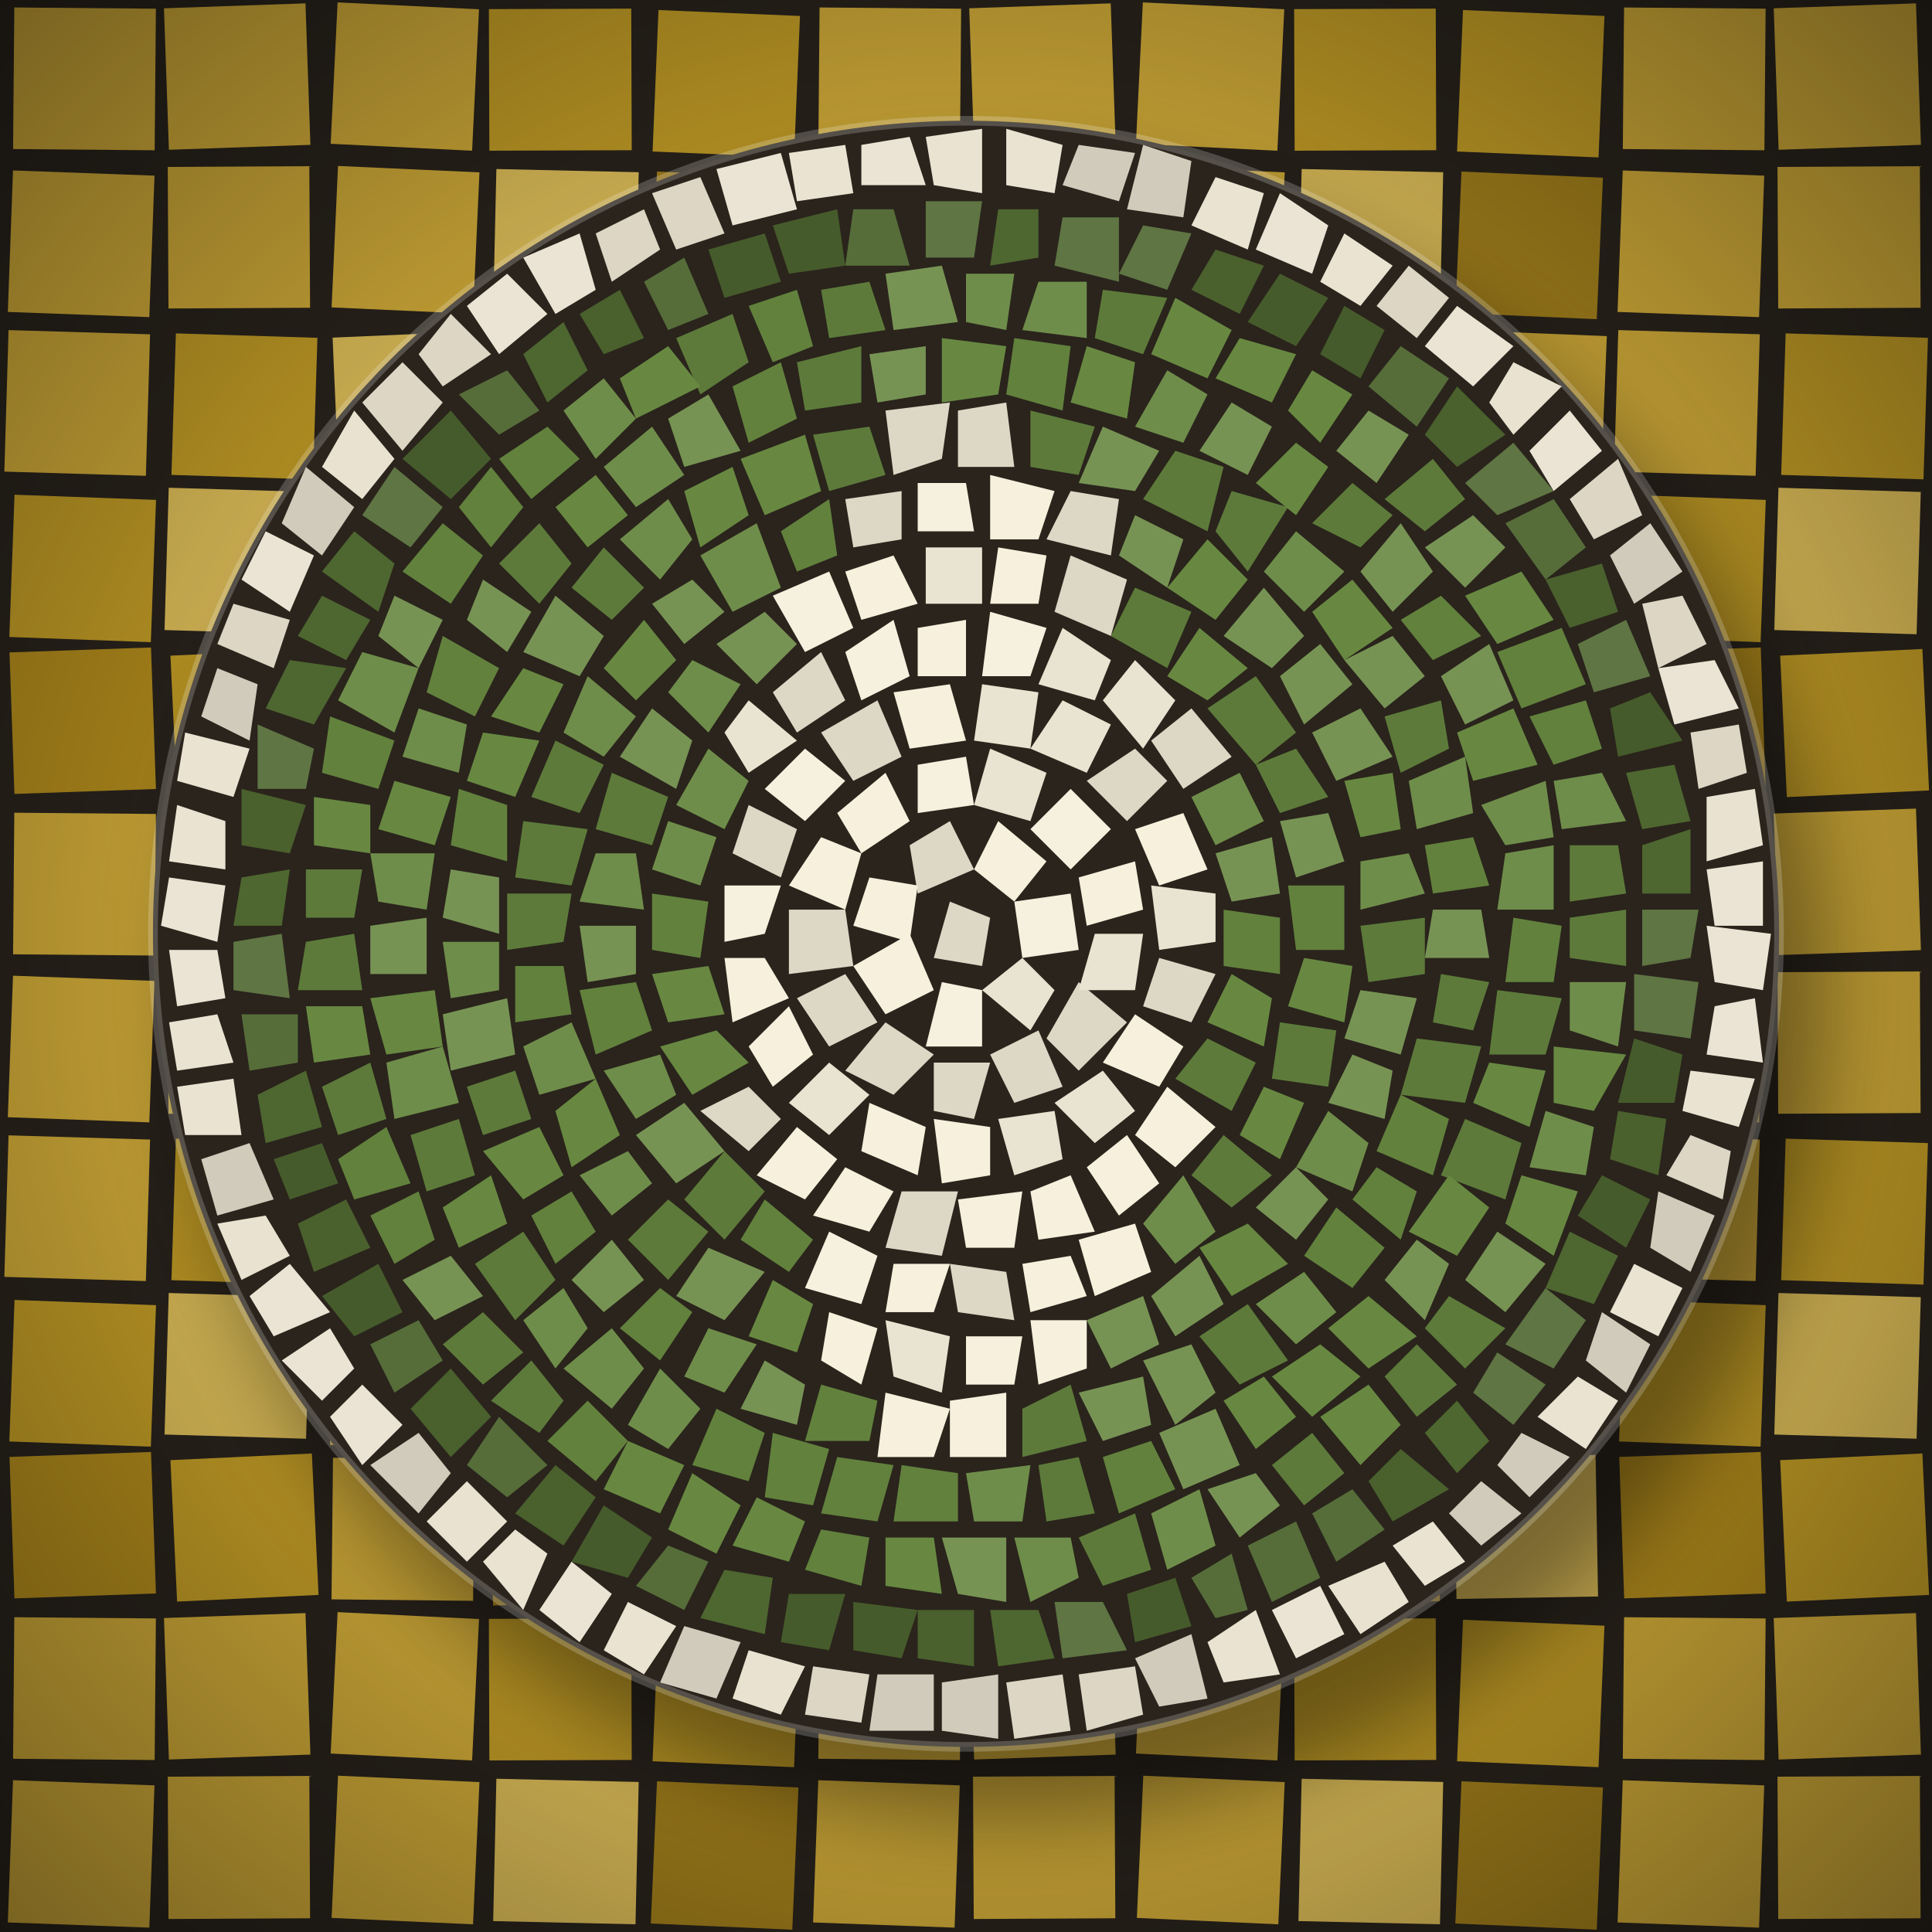
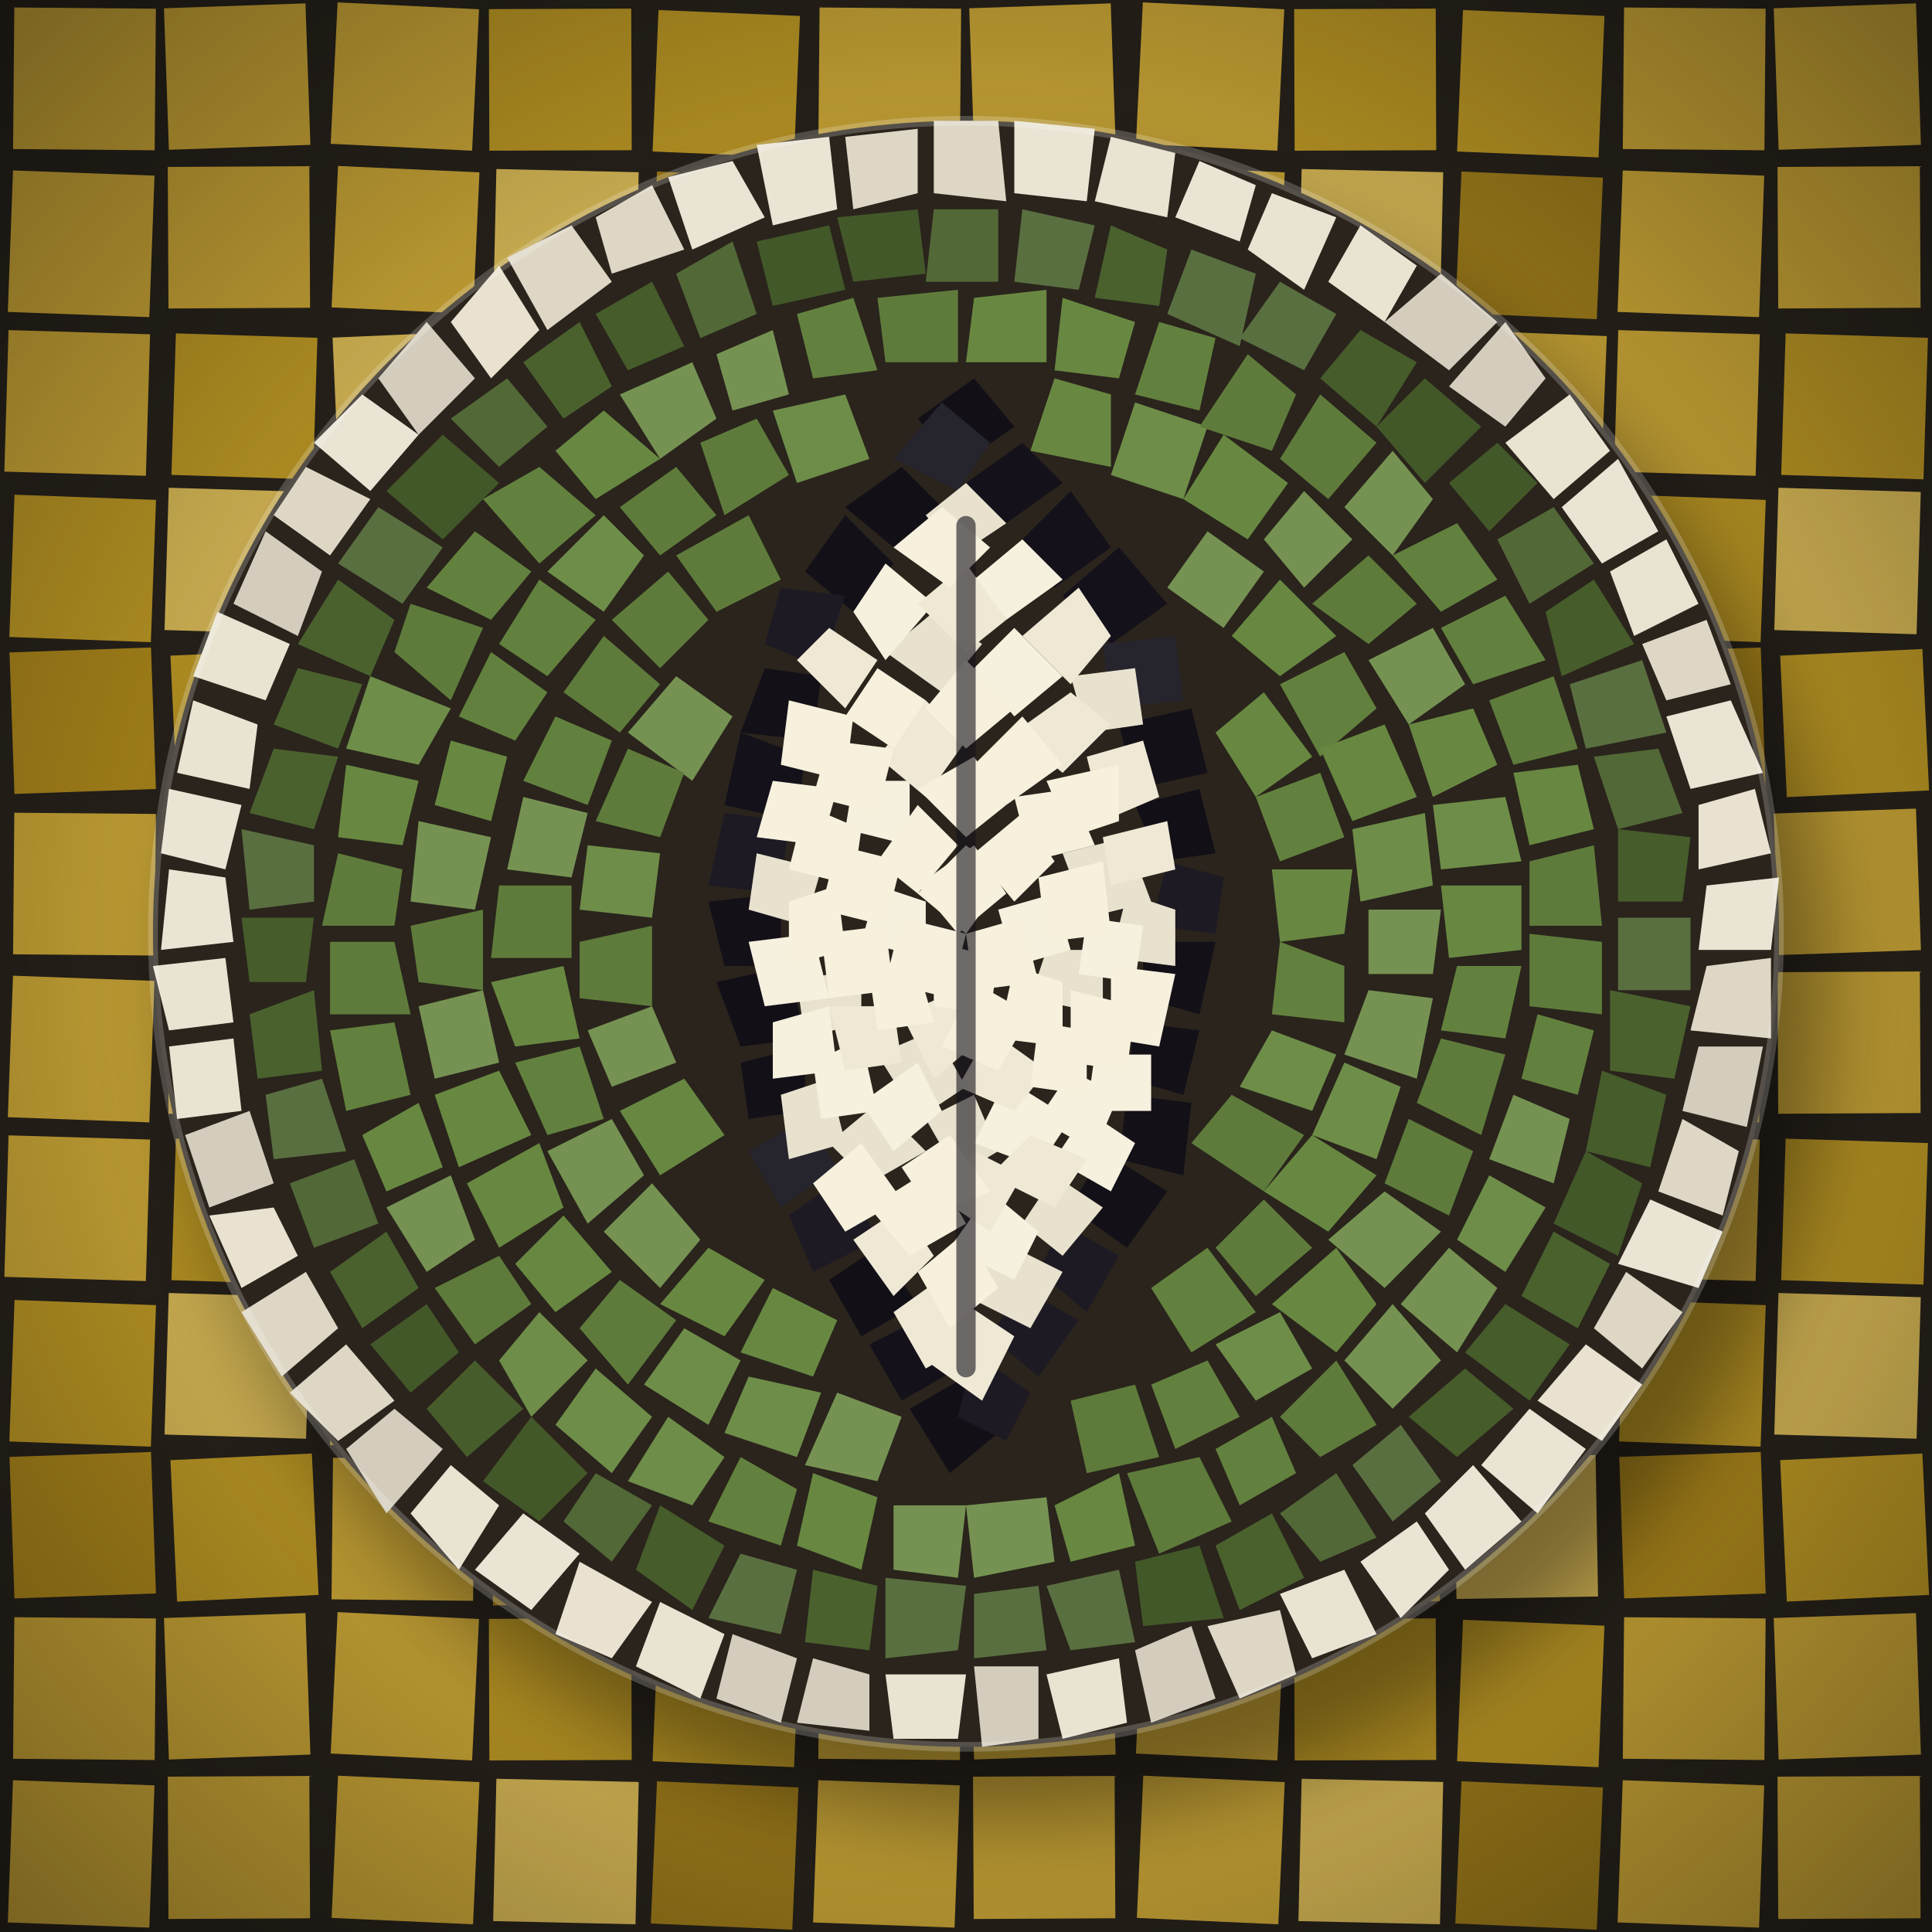
<svg xmlns="http://www.w3.org/2000/svg" viewBox="0 0 240 240" width="240" height="240" role="img" aria-labelledby="realms-piece-wood-t realms-piece-wood-d">
  <defs>
    <pattern id="realms-piece-wood-gold1" width="100" height="100" patternUnits="userSpaceOnUse">
      <rect x="1.7" y="1.0" width="17.6" height="17.6" fill="#d8b13a" transform="rotate(0.5 10.0 10.0)" />
      <rect x="1.3" y="21.5" width="17.6" height="17.6" fill="#d8b13a" transform="rotate(2.1 10.0 30.0)" />
      <rect x="0.8" y="41.3" width="17.6" height="17.6" fill="#d8b13a" transform="rotate(1.7 10.0 50.0)" />
      <rect x="1.5" y="61.8" width="17.6" height="17.6" fill="#c9a227" transform="rotate(2.1 10.0 70.0)" />
      <rect x="1.5" y="80.7" width="17.6" height="17.6" fill="#b8901d" transform="rotate(-2.0 10.0 90.0)" />
      <rect x="20.7" y="0.7" width="17.6" height="17.6" fill="#d8b13a" transform="rotate(-2.0 30.0 10.0)" />
      <rect x="20.9" y="20.7" width="17.6" height="17.6" fill="#d8b13a" transform="rotate(-0.3 30.0 30.0)" />
      <rect x="21.6" y="41.7" width="17.6" height="17.6" fill="#c9a227" transform="rotate(1.8 30.0 50.0)" />
      <rect x="20.7" y="60.9" width="17.6" height="17.6" fill="#e6c55c" transform="rotate(1.7 30.0 70.0)" />
      <rect x="21.6" y="81.0" width="17.6" height="17.6" fill="#c9a227" transform="rotate(-2.7 30.0 90.0)" />
      <rect x="41.5" y="0.7" width="17.6" height="17.6" fill="#d8b13a" transform="rotate(2.8 50.0 10.0)" />
      <rect x="41.6" y="21.0" width="17.6" height="17.6" fill="#d8b13a" transform="rotate(2.6 50.0 30.0)" />
      <rect x="41.7" y="41.6" width="17.6" height="17.6" fill="#e6c55c" transform="rotate(-2.5 50.0 50.0)" />
      <rect x="40.7" y="61.6" width="17.6" height="17.6" fill="#d8b13a" transform="rotate(-2.1 50.0 70.0)" />
      <rect x="41.3" y="81.2" width="17.6" height="17.6" fill="#d8b13a" transform="rotate(0.6 50.0 90.0)" />
      <rect x="60.8" y="1.1" width="17.6" height="17.6" fill="#c9a227" transform="rotate(-0.2 70.0 10.0)" />
      <rect x="61.5" y="21.2" width="17.6" height="17.6" fill="#e6c55c" transform="rotate(1.3 70.0 30.0)" />
      <rect x="61.7" y="40.7" width="17.6" height="17.6" fill="#e6c55c" transform="rotate(-0.0 70.0 50.0)" />
      <rect x="61.7" y="61.8" width="17.6" height="17.6" fill="#a8841c" transform="rotate(0.2 70.0 70.0)" />
      <rect x="61.0" y="81.6" width="17.6" height="17.6" fill="#b8901d" transform="rotate(-1.8 70.0 90.0)" />
      <rect x="81.4" y="1.6" width="17.6" height="17.6" fill="#c9a227" transform="rotate(2.4 90.0 10.0)" />
      <rect x="81.2" y="21.7" width="17.6" height="17.6" fill="#a8841c" transform="rotate(2.5 90.0 30.0)" />
      <rect x="81.7" y="41.4" width="17.6" height="17.6" fill="#d8b13a" transform="rotate(2.3 90.0 50.0)" />
      <rect x="81.6" y="60.8" width="17.6" height="17.6" fill="#d8b13a" transform="rotate(2.7 90.0 70.0)" />
      <rect x="80.8" y="80.9" width="17.6" height="17.6" fill="#e6c55c" transform="rotate(-1.0 90.0 90.0)" />
    </pattern>
    <radialGradient id="realms-piece-wood-rg2" cx="0.5" cy="0.5" r="0.75">
      <stop offset="40%" stop-color="#000000" stop-opacity="0" />
      <stop offset="100%" stop-color="#000000" stop-opacity="0.5" />
    </radialGradient>
    <filter id="realms-piece-wood-blur3" x="-20%" y="-20%" width="140%" height="140%">
      <feGaussianBlur stdDeviation="5" />
    </filter>
  </defs>
  <g class="plate">
    <rect x="0" y="0" width="240" height="240" fill="#2a241c" />
    <rect x="0" y="0" width="240" height="240" fill="url(#realms-piece-wood-gold1)" />
    <rect x="0" y="0" width="240" height="240" fill="url(#realms-piece-wood-rg2)" />
  </g>
  <circle cx="125" cy="124" r="102" fill="#000" opacity="0.4" filter="url(#realms-piece-wood-blur3)" />
  <circle cx="120" cy="116" r="101" fill="#2a241c" />
-   <path d="M30 159l-3 -7l6 -1l3 5zM40 58l4 -7l5 6l-4 5zM188 45l6 3l-6 6l-3 -4zM218 98l1 7l-7 2l0 -8zM175 199l-6 4l-4 -6l7 -3zM97 213l-6 -2l2 -6l7 2zM58 194l-5 -5l5 -5l5 5z" fill="#e9e2d0" />
-   <path d="M27 151l-2 -7l6 -2l3 7zM25 89l2 -6l5 2l-1 7zM35 65l3 -7l6 5l-4 6zM134 18l7 1l-2 6l-7 -2zM142 18l6 2l-1 7l-7 -1zM205 65l4 6l-6 4l-3 -6zM213 151l-3 7l-5 -3l1 -7zM205 167l-3 6l-5 -4l2 -6zM195 181l-5 5l-4 -4l3 -4zM189 188l-5 4l-4 -4l4 -4zM150 211l-6 1l-3 -6l7 -3zM124 216l-7 -1l0 -6l7 -1zM116 215l-8 0l1 -7l7 0zM89 211l-7 -2l3 -7l7 2zM52 188l-6 -6l6 -4l4 5z" fill="#d1cbbb" />
-   <path d="M23 141l-1 -6l7 -1l1 7zM22 133l-1 -6l6 -1l2 6zM21 107l1 -7l6 2l0 6zM22 97l1 -6l8 2l-2 6zM98 19l7 -1l1 6l-7 1zM115 17l7 -1l0 8l-6 -1zM125 16l7 2l-1 6l-6 -1zM151 22l6 2l-2 7l-7 -3zM167 29l6 4l-4 5l-5 -3zM218 134l-2 6l-7 -2l1 -5zM209 160l-3 6l-6 -3l3 -6zM201 174l-4 6l-6 -4l5 -5zM182 194l-5 3l-4 -5l5 -3zM159 208l-7 1l-2 -5l6 -4zM80 208l-5 -3l3 -6l6 3zM65 200l-5 -6l4 -4l4 3z" fill="#eae3d2" />
-   <path d="M22 125l-1 -7l6 0l1 6zM20 115l1 -6l7 1l-1 7zM30 72l3 -6l6 3l-3 7zM58 38l5 -4l5 5l-6 5zM65 32l7 -3l2 7l-5 3zM89 21l8 -2l2 7l-8 2zM107 18l6 -1l2 6l-8 0zM159 24l6 4l-2 6l-7 -3zM181 38l7 5l-5 5l-6 -5zM195 51l4 5l-6 5l-3 -5zM213 82l3 6l-8 2l-2 -7zM219 107l0 8l-6 0l-1 -7zM220 116l-1 7l-6 -1l-1 -7zM218 124l1 8l-7 -1l1 -6zM167 203l-6 3l-3 -6l6 -3zM72 204l-5 -4l4 -6l5 4zM45 182l-4 -6l4 -4l5 5zM40 174l-5 -5l6 -4l3 5zM34 166l-3 -5l5 -4l5 6z" fill="#ebe4d4" />
-   <path d="M27 80l2 -5l7 2l-2 6zM45 50l5 -5l5 5l-5 6zM52 44l4 -5l5 5l-6 4zM74 29l6 -3l2 5l-6 4zM81 24l6 -2l3 7l-6 2zM175 33l5 4l-4 5l-5 -4zM201 57l3 7l-6 3l-3 -5zM209 74l3 6l-6 3l-2 -8zM216 90l1 6l-6 2l-1 -7zM215 143l-1 6l-7 -3l3 -5zM142 213l-7 2l-1 -7l7 -1zM133 215l-7 1l-1 -7l7 -1zM107 214l-7 -1l1 -6l7 1z" fill="#ddd6c5" />
-   <path d="M70 192l-6 -4l5 -6l5 4zM56 181l-5 -6l5 -5l5 6zM39 158l-2 -6l6 -3l3 6zM30 105l0 -7l8 2l-2 6zM72 39l5 -3l3 6l-5 2zM151 31l6 2l-3 6l-6 -3zM181 48l6 6l-6 4l-4 -4zM199 70l2 6l-6 2l-3 -6zM207 139l-1 7l-6 -2l1 -6zM180 185l-7 4l-3 -5l4 -4zM121 207l-7 -1l0 -6l7 0z" fill="#4a602d" />
-   <path d="M63 186l-5 -4l4 -6l6 6zM49 173l-3 -6l6 -3l3 5zM31 133l-1 -7l7 0l0 6zM57 49l6 -3l4 5l-5 3zM80 35l5 -3l3 7l-5 2zM106 26l5 0l2 7l-8 0zM174 43l6 4l-4 6l-6 -5zM193 62l4 6l-5 4l-5 -7zM172 190l-6 4l-3 -6l5 -3zM164 196l-6 3l-3 -7l6 -3zM155 200l-4 1l-3 -5l5 -3zM85 200l-6 -3l4 -5l5 2z" fill="#566d3a" />
-   <path d="M44 166l-4 -5l7 -4l3 6zM36 149l-2 -5l6 -2l2 5zM50 57l6 -6l5 6l-5 5zM88 31l7 -2l2 6l-7 2zM96 28l8 -2l1 7l-7 1zM159 34l6 3l-4 6l-6 -3zM167 38l5 3l-3 6l-5 -3zM205 86l4 6l-8 2l-1 -6zM209 131l-1 6l-7 0l2 -8zM205 149l-3 6l-6 -4l3 -5zM148 202l-7 2l-1 -6l6 -2zM112 206l-6 -1l0 -6l8 1zM103 205l-6 -1l1 -6l7 0zM78 196l-7 -2l4 -7l6 4z" fill="#465b2b" />
-   <path d="M33 142l-1 -6l6 -3l2 7zM29 115l1 -6l6 -1l-1 7zM33 88l3 -6l7 1l-4 7zM37 79l3 -5l6 3l-3 5zM40 71l4 -5l5 4l-2 6zM65 44l5 -4l3 6l-5 4zM124 26l5 0l0 6l-6 1zM208 95l2 7l-6 1l-2 -7zM210 103l0 8l-6 0l0 -6zM201 156l-3 6l-6 -2l3 -7zM185 179l-4 4l-4 -5l4 -4zM131 206l-7 1l-1 -7l6 0zM95 203l-8 -2l3 -6l6 1z" fill="#4e6630" />
-   <path d="M29 123l0 -6l6 -1l1 8zM32 98l0 -8l7 3l-1 5zM45 64l4 -6l6 5l-4 5zM115 25l7 0l-1 7l-6 0zM132 27l7 0l0 8l-8 -2zM142 28l6 1l-3 7l-6 -2zM188 55l5 6l-7 3l-4 -4zM202 77l3 7l-7 2l-2 -6zM211 113l-1 6l-6 1l0 -7zM211 122l-1 7l-7 -1l0 -7zM197 164l-4 6l-6 -3l5 -7zM192 172l-4 5l-5 -4l3 -5zM140 205l-8 1l-1 -7l6 0z" fill="#5f7544" />
-   <path d="M151 192l-6 3l-2 -7l6 -3zM134 196l-6 3l-2 -8l7 0zM42 87l3 -6l7 2l-3 8zM70 51l5 -4l4 5l-5 5zM120 34l6 0l-1 7l-5 -1zM129 35l6 0l0 7l-8 -1zM199 96l3 6l-8 1l-1 -6zM202 122l-1 8l-6 -2l0 -6zM198 140l-1 6l-7 -1l2 -7zM47 112l-1 -6l8 0l-1 7zM50 94l2 -6l6 2l-1 6zM75 58l6 -5l4 6l-6 4zM145 46l5 3l-3 6l-6 -2zM192 97l1 7l-6 1l-3 -5zM193 105l0 8l-7 0l1 -7zM127 189l-6 0l-1 -6l8 -1zM83 180l-5 -3l4 -7l5 5zM76 175l-6 -5l6 -5l4 5zM69 170l-4 -6l5 -4l3 5zM49 139l-1 -7l7 -2l2 7zM77 67l6 -5l3 5l-4 5zM161 66l6 5l-5 5l-5 -5zM182 94l1 7l-7 2l-1 -6zM166 163l-5 4l-5 -5l6 -4zM90 173l-5 -2l3 -6l6 2zM56 124l-1 -7l7 0l0 6zM70 91l3 -7l6 5l-4 5zM87 69l7 -4l3 8l-6 3zM175 106l2 5l-8 2l0 -6zM170 142l-2 6l-7 -3l4 -7zM76 151l-4 -5l6 -3l3 4zM67 136l-2 -6l6 -3l3 7zM72 112l2 -6l5 0l1 7zM83 86l3 -4l6 3l-4 6zM151 153l-5 4l-4 -5l5 -6zM79 139l-4 -6l7 -2l2 5zM154 96l3 6l-6 3l-3 -6zM81 108l2 -6l6 2l-2 6zM84 100l4 -7l5 4l-3 6z" fill="#6f8d4a" />
-   <path d="M143 195l-6 2l-3 -6l7 -3zM67 178l-6 -4l5 -5l4 5zM60 172l-5 -5l5 -4l5 5zM42 141l-2 -6l6 -3l2 7zM37 123l1 -6l6 -1l1 7zM38 114l0 -6l7 0l-1 6zM84 42l7 -3l2 6l-6 4zM102 36l6 -1l2 6l-7 1zM137 36l8 1l-3 7l-6 -2zM178 57l4 5l-5 4l-5 -4zM201 105l1 6l-7 1l0 -7zM202 113l0 7l-7 -1l0 -5zM187 165l-5 5l-5 -5l3 -4zM181 172l-5 4l-4 -5l4 -4zM167 183l-5 4l-4 -5l5 -4zM62 70l5 -5l4 5l-4 5zM99 45l8 -2l0 7l-7 1zM168 60l5 4l-4 4l-6 -3zM194 124l-2 7l-7 0l1 -8zM189 142l-2 7l-8 -3l3 -7zM136 188l-6 1l-1 -7l5 -1zM64 164l-5 -7l6 -4l4 6zM53 148l-2 -7l6 -2l2 7zM71 73l4 -5l5 5l-4 4zM101 54l7 -1l2 6l-7 2zM128 51l8 2l-2 6l-6 -1zM146 56l6 2l-2 8l-8 -4zM153 61l7 2l-5 8l-4 -5zM179 87l1 6l-6 3l-2 -7zM185 122l-2 6l-5 -1l1 -6zM184 130l-2 7l-8 -1l2 -7zM160 169l-6 3l-5 -6l6 -4zM135 179l-8 2l0 -6l6 -3zM60 141l-2 -6l6 -2l2 6zM177 114l0 7l-7 1l-1 -7zM83 159l-5 -5l5 -5l5 4zM63 118l0 -7l8 0l-1 6zM64 109l1 -7l8 1l-2 7zM66 99l3 -7l6 3l-3 6zM74 103l2 -7l7 3l-2 6zM141 73l7 3l-3 7l-7 -4zM156 84l5 7l-5 4l-6 -7zM161 93l4 6l-6 2l-3 -6zM166 128l-1 7l-7 -1l1 -7zM158 146l-5 4l-5 -4l4 -5zM90 154l-5 -5l5 -6l5 5zM156 132l-3 6l-7 -4l4 -5z" fill="#5d7a3a" />
-   <path d="M125 199l-6 -1l-2 -7l8 0zM54 164l-4 -5l6 -3l4 5zM47 79l2 -5l6 3l-3 6zM110 34l7 -1l2 7l-8 1zM170 51l5 3l-4 6l-5 -4zM183 64l4 4l-5 5l-5 -5zM192 157l-5 6l-5 -4l4 -6zM159 187l-5 4l-4 -6l6 -2zM46 121l0 -6l7 -1l0 7zM58 77l2 -5l6 4l-3 5zM83 52l5 -3l4 7l-7 2zM108 44l7 -1l0 6l-6 1zM153 50l5 3l-3 6l-6 -3zM174 65l4 6l-5 5l-4 -5zM185 80l3 7l-6 3l-3 -6zM180 157l-3 7l-5 -5l4 -5zM154 182l-7 3l-3 -7l7 -3zM65 81l4 -7l6 5l-3 5zM137 53l7 3l-3 5l-7 -1zM173 79l4 5l-5 4l-5 -6zM184 113l1 6l-8 0l1 -6zM151 173l-5 4l-4 -8l6 -2zM143 177l-6 2l-3 -6l8 -2zM99 177l-7 -2l3 -6l5 3zM75 163l-4 -4l5 -5l4 5zM56 133l-1 -7l8 -2l1 7zM55 114l1 -6l6 1l0 7zM81 75l5 -3l4 4l-5 4zM141 64l6 3l-2 6l-6 -4zM157 73l5 6l-4 4l-6 -4zM164 80l4 5l-6 5l-3 -6zM169 88l4 6l-7 3l-3 -6zM176 124l-2 7l-7 -2l2 -6zM173 133l-1 6l-7 -2l3 -6zM165 149l-4 5l-5 -4l5 -5zM152 162l-6 4l-3 -5l6 -5zM144 167l-6 3l-3 -6l7 -3zM90 164l-6 -3l4 -6l7 3zM73 122l-1 -7l7 0l0 6zM77 94l4 -6l5 4l-2 6zM89 80l6 -4l4 4l-5 5zM165 101l2 6l-6 2l-2 -7zM84 147l-5 -6l6 -4l5 6zM158 104l1 7l-6 1l-2 -6z" fill="#779354" />
-   <path d="M117 198l-7 -1l0 -6l6 0zM98 194l-7 -2l3 -6l6 3zM89 193l-6 -3l3 -7l6 4zM82 188l-7 -3l3 -6l7 3zM39 132l-1 -7l7 0l1 6zM39 105l0 -6l7 1l0 6zM77 47l6 -4l4 5l-8 4zM146 37l7 4l-3 6l-7 -3zM154 42l7 2l-3 6l-7 -3zM163 46l5 3l-4 6l-4 -4zM189 71l4 6l-7 3l-4 -6zM202 131l-4 7l-5 -1l0 -7zM196 148l-3 8l-6 -4l2 -6zM174 177l-5 5l-5 -6l6 -4zM48 131l-2 -7l8 -1l1 7zM47 103l2 -6l7 2l-2 6zM69 63l5 -4l4 5l-5 4zM117 42l8 1l-1 6l-7 1zM135 43l6 2l-1 7l-7 -2zM161 55l4 3l-4 6l-5 -4zM188 88l3 7l-8 2l-2 -6zM192 133l-2 7l-7 -3l2 -5zM185 150l-4 6l-6 -3l5 -7zM176 166l-6 4l-5 -5l5 -4zM169 171l-6 5l-5 -5l6 -4zM161 176l-5 4l-4 -6l5 -3zM57 155l-2 -5l6 -4l2 6zM58 97l2 -6l7 1l-3 7zM61 89l4 -6l5 2l-3 6zM85 61l6 -3l2 6l-6 4zM92 57l8 -3l2 7l-7 3zM168 72l5 6l-6 4l-4 -6zM65 149l-5 -6l7 -3l3 6zM75 83l5 -6l4 5l-5 5zM150 67l5 5l-4 5l-6 -4zM173 96l1 7l-5 1l-2 -7zM160 157l-7 4l-4 -6l6 -3zM99 168l-6 -2l3 -7l5 3zM71 145l-2 -7l5 -4l3 7zM149 78l6 5l-5 4l-5 -3zM168 120l-1 7l-7 -2l2 -6zM162 137l-3 7l-5 -3l3 -6zM158 124l-1 6l-7 -3l3 -6zM86 136l-4 -6l7 -2l4 4zM83 127l-2 -6l7 -1l2 6z" fill="#688841" />
-   <path d="M107 197l-7 -2l2 -5l6 1zM74 184l-6 -5l5 -5l5 5zM49 157l-3 -6l6 -3l2 6zM44 149l-2 -5l6 -4l3 7zM40 96l1 -7l8 3l-2 6zM50 71l5 -6l5 4l-4 6zM57 63l4 -5l4 5l-4 5zM62 57l6 -4l4 4l-6 5zM93 38l6 -2l2 7l-5 2zM194 78l3 7l-8 3l-3 -7zM197 87l2 6l-6 2l-3 -6zM53 86l2 -7l7 4l-3 6zM91 48l6 -3l2 7l-6 3zM126 42l7 1l-1 8l-7 -2zM179 74l5 5l-6 3l-4 -5zM194 115l-1 7l-6 0l1 -8zM146 185l-7 3l-2 -7l6 -2zM119 189l-8 0l1 -7l7 1zM109 189l-7 -1l2 -7l7 1zM101 187l-6 -1l1 -8l7 2zM93 184l-7 -2l3 -7l6 3zM183 104l2 6l-7 1l-1 -6zM180 139l-2 7l-7 -3l3 -7zM176 148l-2 6l-6 -5l3 -4zM172 155l-4 5l-6 -4l4 -6zM108 179l-8 0l2 -7l7 2zM82 169l-5 -4l5 -5l4 3zM69 157l-3 -6l5 -3l3 5zM56 105l1 -7l6 2l0 7zM97 66l6 -4l1 7l-5 2zM64 127l0 -7l6 0l1 6zM74 131l-2 -8l7 -1l2 6zM167 110l0 8l-6 0l-1 -8zM98 158l-6 -4l3 -5l6 5zM159 114l0 7l-7 -1l0 -7zM81 118l0 -7l7 1l-1 7z" fill="#62813d" />
-   <path d="M110 51l8 -1l-1 7l-6 2zM119 51l6 -1l1 8l-7 0zM105 62l7 -1l0 6l-6 1zM133 61l6 1l-1 7l-8 -2zM133 69l7 3l-2 7l-7 -3zM126 164l-7 -1l-1 -6l7 1zM117 156l-7 -1l2 -7l7 0zM93 143l-6 -5l6 -3l4 4zM96 86l6 -5l3 6l-6 4zM148 88l5 6l-6 4l-4 -6zM91 106l2 -6l6 3l-2 6zM102 91l7 -4l3 7l-6 3zM141 93l4 4l-5 5l-5 -5zM151 121l-3 6l-6 -2l2 -6zM140 127l-6 6l-4 -4l4 -7zM132 135l-6 2l-3 -6l6 -3zM121 139l-5 -1l0 -6l7 0zM111 136l-6 -3l5 -6l6 4zM103 130l-4 -6l6 -3l4 6zM98 121l0 -8l7 0l1 7zM113 105l5 -3l3 6l-7 3zM118 112l5 2l-1 6l-6 -1z" fill="#ddd8c6" />
-   <path d="M125 181l-7 0l0 -7l7 -1zM123 59l8 2l-2 6l-6 0zM135 170l-6 2l-1 -8l7 0zM135 161l-7 2l-1 -6l6 -1zM144 147l-5 4l-4 -6l5 -4zM136 153l-7 1l-1 -6l5 -2zM126 155l-6 0l-1 -6l8 -1zM100 149l-6 -3l5 -6l5 4zM114 78l6 -1l0 7l-6 0zM123 146l-6 1l-1 -8l7 1zM91 127l-1 -8l5 0l3 5zM111 86l7 -1l2 7l-7 1zM147 101l3 7l-6 2l-3 -7zM147 130l-3 5l-7 -3l4 -6zM98 110l4 -6l5 2l-2 7zM104 101l6 -5l3 6l-6 4zM110 126l-4 -6l7 -4l3 7zM106 115l2 -6l6 1l-1 7z" fill="#f6f0dd" />
-   <path d="M116 181l-7 0l1 -8l8 2zM126 172l-6 0l0 -6l7 0zM107 172l-5 -3l1 -6l6 2zM105 71l6 -2l3 6l-7 2zM124 68l6 1l-1 6l-6 0zM143 158l-7 3l-2 -7l7 -2zM116 163l-6 0l1 -6l7 0zM151 140l-5 5l-5 -4l4 -6zM108 153l-7 -2l4 -6l6 3zM114 146l-7 -3l1 -6l7 3zM96 135l-3 -5l5 -5l3 6zM141 107l1 6l-7 2l-1 -6zM124 102l6 5l-4 5l-5 -4z" fill="#f6f0dc" />
-   <path d="M114 60l6 0l1 6l-7 0zM96 74l7 -3l3 7l-6 3zM107 162l-7 -2l3 -7l6 3zM105 81l6 -4l2 7l-6 3zM123 76l7 2l-2 6l-6 0zM90 117l0 -7l7 0l-2 6zM95 98l5 -5l5 4l-5 5zM133 98l5 5l-5 5l-5 -5zM114 95l6 -1l1 6l-7 1zM122 130l-7 0l2 -8l5 1zM133 111l1 7l-7 1l-1 -7z" fill="#f6f1df" />
-   <path d="M117 173l-6 -2l-1 -7l8 2zM115 68l7 0l0 7l-7 0zM90 91l3 -4l6 5l-6 4zM132 78l6 4l-2 5l-7 -2zM141 82l5 5l-4 6l-5 -6zM103 141l-5 -4l5 -5l5 4zM122 85l7 1l-1 7l-7 -1zM132 87l6 3l-3 6l-7 -3zM151 111l0 6l-7 1l-1 -8zM141 138l-5 4l-5 -5l6 -4zM132 144l-6 2l-2 -7l7 -1zM142 116l-1 7l-7 0l2 -7zM123 93l7 3l-2 6l-7 -2zM131 123l-3 5l-6 -5l5 -4z" fill="#e9e4d1" />
+   <path d="M30 160l-4 -9l8 -1l3 6zM56 40l6 -7l5 8l-6 6zM218 98l2 8l-9 2l0 -8zM204 172l-5 7l-8 -5l6 -7zM76 206l-7 -3l3 -9l9 5z" fill="#e9e2d0" />
+   <path d="M26 150l-3 -9l8 -3l3 9zM29 75l4 -9l7 5l-3 8zM47 47l6 -7l6 7l-7 7zM179 34l7 6l-6 6l-8 -6zM187 40l5 7l-5 6l-7 -5zM219 130l-2 10l-8 -2l2 -8zM151 211l-8 3l-2 -9l7 -3zM129 216l-7 1l-1 -10l8 0zM108 215l-9 -1l2 -8l7 2zM97 214l-8 -3l2 -8l8 3zM48 188l-5 -8l6 -5l6 5z" fill="#d4cdbd" />
+   <path d="M22 139l-1 -9l8 -1l1 9zM21 128l-2 -8l9 -1l1 8zM22 96l2 -9l8 3l-1 8zM24 84l3 -8l9 4l-3 7zM138 17l8 2l-1 8l-9 -2zM158 24l8 3l-4 9l-7 -5zM169 28l7 5l-4 7l-7 -5zM195 49l5 7l-7 6l-6 -7zM207 67l4 8l-8 4l-3 -8zM171 203l-8 3l-4 -8l8 -3zM140 214l-8 2l-2 -8l9 -2zM119 216l-8 0l-1 -8l10 0zM87 211l-8 -4l3 -8l8 4zM57 195l-6 -7l5 -6l6 5z" fill="#e9e3d2" />
+   <path d="M20 118l1 -10l7 1l1 8zM20 106l1 -8l9 2l-2 8zM39 55l6 -6l7 5l-6 7zM83 22l8 -2l4 7l-9 4zM94 18l9 -1l1 9l-8 2zM126 15l10 1l-1 9l-9 -1zM149 20l7 3l-2 7l-8 -3zM201 57l5 9l-7 4l-5 -7zM215 87l4 9l-9 2l-3 -9zM221 109l-1 9l-9 0l1 -8zM214 153l-3 7l-10 -3l4 -8zM197 180l-6 8l-7 -6l6 -7zM189 189l-7 6l-5 -7l6 -6zM180 195l-6 6l-5 -7l7 -5zM66 200l-7 -5l6 -7l7 5z" fill="#eae4d4" />
+   <path d="M34 64l4 -6l8 4l-5 7zM63 32l8 -4l5 7l-8 6zM74 27l7 -4l4 8l-9 3zM105 17l9 -1l0 8l-8 2zM116 15l8 0l1 10l-9 -1zM212 77l3 8l-8 2l-3 -7zM220 119l0 10l-10 -1l2 -8zM216 143l-2 8l-8 -3l3 -9zM209 163l-5 7l-6 -5l4 -7zM161 208l-7 3l-4 -9l9 -2zM42 179l-6 -6l7 -6l6 7zM35 171l-5 -8l8 -5l4 7z" fill="#ded7c6" />
+   <path d="M210 125l-2 9l-8 -1l0 -10zM200 157l-4 8l-7 -4l4 -8zM162 196l-8 4l-3 -8l7 -4zM108 205l-8 -1l1 -9l8 2zM45 165l-4 -7l7 -5l4 7zM32 134l-1 -8l8 -3l1 10zM31 101l3 -8l8 1l-3 9zM34 90l3 -7l8 2l-3 8zM37 80l5 -8l7 5l-3 7zM65 45l7 -5l4 8l-6 4zM138 28l7 3l-1 7l-8 -1z" fill="#4a612e" />
+   <path d="M207 136l-2 9l-8 -2l2 -10zM195 167l-5 7l-8 -6l5 -6zM188 175l-7 6l-6 -5l7 -6zM86 200l-7 -5l3 -8l8 5zM58 181l-5 -6l6 -6l6 6zM31 122l-1 -8l9 0l-1 8zM74 39l7 -4l4 8l-7 3zM169 41l7 4l-5 8l-7 -6zM198 72l5 8l-9 4l-2 -8zM210 104l-1 8l-8 0l0 -9z" fill="#465c2b" />
+   <path d="M204 147l-3 9l-8 -4l4 -9zM152 201l-10 1l-1 -8l8 -2zM67 189l-7 -5l6 -8l7 7zM51 173l-5 -6l7 -5l4 6zM48 61l7 -7l7 6l-7 7zM94 30l9 -2l2 8l-9 2zM104 27l10 -1l1 8l-9 1zM177 47l7 6l-7 7l-6 -7zM186 55l5 5l-6 6l-5 -6z" fill="#435829" />
+   <path d="M179 184l-6 5l-5 -7l6 -5zM141 204l-8 1l-3 -8l9 -2zM130 205l-9 1l0 -8l8 -1zM119 205l-9 1l0 -10l10 1zM97 203l-9 -2l4 -8l7 2zM34 144l-1 -8l7 -2l3 9zM31 113l-1 -10l9 2l0 7zM42 70l5 -7l8 5l-5 7zM127 26l9 2l-2 8l-8 -1zM148 31l8 3l-2 9l-9 -4zM159 35l7 4l-4 7l-8 -4zM204 82l3 9l-10 2l-2 -8zM210 114l0 9l-9 0l0 -9z" fill="#5a6f40" />
+   <path d="M171 191l-7 3l-5 -6l7 -5zM76 194l-6 -5l4 -6l7 4zM39 155l-3 -8l8 -3l3 8zM56 52l7 -5l5 6l-6 5zM84 34l7 -4l3 9l-7 3zM116 26l8 0l0 9l-9 0zM193 63l5 7l-8 5l-4 -8zM206 93l3 8l-8 2l-3 -9z" fill="#526837" />
+   <path d="M198 128l-2 8l-7 -2l2 -8zM161 183l-7 4l-3 -7l7 -4zM97 192l-9 -3l4 -8l7 4zM43 138l-2 -10l8 -1l2 9zM53 73l6 -7l7 5l-5 6zM60 62l7 -4l7 6l-7 6zM99 39l7 -2l3 9l-8 1zM144 40l7 2l-2 9l-8 -2zM181 65l5 7l-7 4l-6 -7zM187 74l5 8l-9 3l-4 -7zM189 120l-2 9l-8 -1l2 -8zM154 176l-8 4l-3 -8l7 -3zM57 89l4 -8l7 5l-4 6zM62 80l5 -8l7 5l-6 7zM156 163l-8 5l-5 -8l7 -5zM68 141l-4 -9l8 -2l3 9zM65 97l4 -8l7 3l-3 8zM167 81l4 7l-7 6l-5 -9zM164 96l3 8l-8 3l-3 -8zM167 120l0 7l-9 -1l1 -9z" fill="#63813e" />
+   <path d="M195 139l-2 8l-8 -3l3 -8zM186 160l-5 8l-7 -6l6 -7zM179 169l-6 6l-6 -6l6 -7zM131 194l-10 2l-1 -9l10 -1zM119 196l-8 -1l0 -8l9 0zM53 158l-5 -8l8 -4l3 8zM77 49l9 -4l3 7l-7 5zM89 44l7 -3l2 8l-7 2zM173 56l5 6l-5 7l-6 -6zM178 78l4 7l-7 5l-5 -8zM179 153l-7 7l-7 -6l7 -6zM109 184l-9 -2l4 -9l8 3zM54 134l-2 -9l8 -2l2 9zM51 112l1 -10l9 2l-2 9zM162 61l6 6l-6 6l-5 -6zM178 124l-2 10l-9 -3l3 -8zM82 160l-7 -7l6 -6l6 7zM73 152l-5 -9l8 -4l4 7zM63 108l2 -9l8 2l-2 8zM150 66l7 5l-5 7l-7 -5zM179 113l-1 8l-8 0l0 -8zM76 135l-3 -7l8 -3l3 7zM78 91l6 -7l7 5l-5 8z" fill="#759252" />
+   <path d="M192 150l-5 8l-6 -4l4 -8zM86 187l-8 -3l5 -8l7 5zM76 183l-7 -6l5 -7l7 6zM66 176l-4 -7l5 -6l6 6zM43 93l3 -9l10 4l-4 7zM187 99l2 8l-10 1l-1 -8zM163 170l-7 4l-5 -7l8 -4zM99 181l-9 -3l3 -7l9 2zM88 177l-8 -5l5 -7l7 4zM68 71l7 -7l5 5l-5 7zM96 51l9 -2l3 8l-9 3zM141 50l9 3l-3 9l-9 -3zM174 135l-3 9l-8 -3l4 -9zM177 101l1 9l-9 2l-1 -9zM72 113l1 -8l9 1l-1 8zM166 131l-3 7l-9 -3l4 -7z" fill="#6e8d49" />
+   <path d="M171 177l-7 4l-5 -5l7 -7zM153 189l-9 4l-4 -10l9 -2zM59 167l-5 -7l8 -4l4 6zM41 126l0 -9l8 0l2 9zM40 115l2 -9l8 2l-1 7zM49 81l2 -6l9 3l-4 9zM109 37l10 -1l0 9l-9 0zM155 44l6 5l-3 7l-9 -3zM164 49l7 6l-6 7l-6 -5zM193 84l3 9l-8 2l-3 -8zM198 105l1 10l-9 0l0 -8zM199 117l0 9l-9 -1l0 -9zM187 131l-3 10l-8 -4l3 -8zM183 143l-3 8l-8 -4l3 -8zM144 181l-9 2l-2 -9l8 -2zM78 172l-6 -7l5 -6l7 5zM52 122l-1 -7l9 -2l0 10zM77 63l7 -5l5 6l-7 5zM87 55l7 -3l4 7l-8 5zM170 69l6 6l-6 5l-7 -5zM163 155l-7 6l-5 -6l6 -6zM61 119l1 -9l9 0l0 9zM70 86l5 -7l7 6l-5 6zM76 77l7 -6l5 6l-6 6zM84 69l9 -5l4 8l-8 4zM72 124l0 -7l9 -2l0 10zM74 102l4 -9l7 3l-3 8zM162 141l-5 7l-9 -6l5 -6z" fill="#5e7b3b" />
+   <path d="M141 192l-8 2l-2 -7l8 -4zM107 195l-8 -3l2 -9l8 3zM48 148l-3 -7l7 -4l3 8zM42 104l1 -9l9 2l-2 8zM69 56l6 -5l7 6l-8 5zM121 37l9 -1l0 9l-10 0zM132 37l9 3l-2 7l-8 -1zM196 95l2 8l-8 2l-2 -9zM183 88l3 7l-8 4l-3 -9zM189 110l0 8l-9 1l-1 -9zM171 162l-5 6l-8 -6l8 -7zM69 163l-5 -6l6 -6l6 7zM62 155l-4 -8l9 -5l3 8zM57 145l-3 -9l8 -3l4 8zM54 100l2 -8l7 2l-2 8zM131 47l7 2l0 9l-10 -2zM152 54l8 6l-5 7l-8 -5zM171 146l-6 7l-8 -5l6 -7zM101 171l-9 -3l4 -8l8 4zM90 166l-8 -4l6 -7l7 4zM64 130l-3 -8l9 -2l2 9zM159 72l7 7l-7 5l-6 -5zM172 90l4 9l-8 3l-4 -9zM82 146l-5 -8l8 -4l5 7zM157 86l6 8l-7 5l-5 -8zM168 108l-1 8l-8 1l-1 -9z" fill="#688841" />
+   <path d="M121 47l5 6l-7 5l-5 -6zM149 98l2 8l-7 1l-3 -7zM118 183l-5 -8l7 -4l4 7zM107 166l-4 -7l6 -4l5 7zM92 130l-3 -8l9 -2l2 9zM105 63l7 -5l5 5l-6 5z" fill="#120f17" />
+   <path d="M127 55l5 5l-7 5l-5 -5zM133 61l5 7l-7 5l-5 -5zM139 68l6 7l-7 5l-6 -6zM112 174l-4 -7l8 -4l3 7zM90 100l2 -9l8 3l-1 8z" fill="#14111a" />
+   <path d="M146 79l1 8l-9 1l-1 -8zM97 150l-4 -7l7 -4l4 6zM111 57l6 -7l6 5l-4 6z" fill="#26242c" />
+   <path d="M148 88l2 8l-9 2l-2 -8zM151 117l-2 9l-7 -2l0 -7zM149 128l-2 8l-7 -2l1 -7zM148 137l-1 9l-8 -2l1 -8zM145 148l-5 7l-7 -5l4 -7zM93 139l-1 -7l8 -2l0 8zM90 120l-2 -8l9 -1l0 9zM92 91l3 -8l7 1l-1 8zM100 71l5 -7l6 6l-5 6z" fill="#131018" />
+   <path d="M152 109l-1 7l-8 -1l2 -8zM139 156l-4 7l-6 -5l3 -6zM134 164l-5 7l-6 -5l4 -6zM128 173l-3 6l-6 -3l2 -8zM101 158l-3 -7l7 -5l4 8zM88 110l2 -9l8 1l-1 9zM95 80l2 -7l8 1l-3 9z" fill="#1d1a23" />
+   <path d="M120 60l5 5l-6 4l-4 -5zM141 83l1 7l-7 1l-2 -7zM146 113l0 7l-8 -1l2 -8zM137 150l-5 6l-5 -4l4 -6zM132 158l-4 7l-8 -4l4 -7zM98 144l-1 -8l6 -2l2 8zM93 113l1 -7l8 2l-2 7zM140 104l3 8l-8 2l-3 -8zM108 147l-5 -5l6 -5l6 6zM100 129l-1 -7l8 -2l0 7zM110 81l6 -5l6 4l-5 6zM137 118l0 8l-9 -2l2 -6zM119 146l-4 -7l6 -3l3 7zM114 139l-5 -8l7 -3l4 7z" fill="#e7e1ce" />
+   <path d="M127 67l5 5l-7 5l-4 -5zM143 131l0 7l-8 0l1 -7zM141 142l-3 6l-7 -4l4 -6zM96 134l0 -7l7 -2l1 8zM95 125l-2 -8l8 -1l2 8zM106 76l4 -6l6 5l-6 7zM126 78l6 6l-6 5l-5 -6zM142 115l-1 7l-7 -1l1 -7zM139 136l-3 7l-7 -4l4 -6zM129 153l-3 6l-8 -4l5 -7zM102 139l-1 -7l6 -3l2 9zM133 139l-4 6l-8 -3l4 -8zM111 143l-4 -6l7 -5l3 6zM105 103l1 -6l7 0l0 8zM131 111l2 7l-7 2l-2 -7zM107 117l2 -7l6 2l0 7zM121 105l4 6l-6 5l-5 -6z" fill="#f6f0de" />
+   <path d="M134 73l4 6l-5 6l-6 -6zM142 92l2 7l-7 3l-2 -8zM145 102l1 6l-8 2l-1 -6zM126 166l-4 8l-7 -5l5 -7zM115 170l-4 -7l7 -5l4 8zM111 161l-5 -7l6 -4l4 6zM99 82l4 -4l6 4l-4 6zM120 70l5 7l-5 4l-6 -6zM133 86l5 4l-6 6l-6 -5zM135 144l-4 6l-8 -4l5 -5zM127 146l-4 7l-6 -4l4 -6zM105 133l-2 -8l8 0l1 7zM109 94l6 -7l5 5l-5 7zM130 133l-4 5l-7 -3l4 -7zM116 134l-4 -8l7 -3l3 6z" fill="#eee8d5" />
+   <path d="M146 121l-2 9l-6 -1l0 -9zM105 153l-4 -6l6 -5l5 7zM94 104l2 -7l8 1l-2 7zM111 68l6 -5l6 5l-5 5zM141 125l-1 8l-7 -1l0 -9zM113 156l-5 -6l8 -5l4 7zM98 108l2 -8l7 3l-1 7zM120 82l6 6l-6 5l-5 -5zM127 89l5 6l-7 5l-4 -5zM133 98l3 7l-8 2l-2 -8zM137 107l1 9l-8 1l-1 -8zM135 128l0 8l-7 -1l1 -8zM116 151l-4 -6l6 -4l5 7zM102 113l2 -8l8 2l-2 8zM127 101l4 6l-5 5l-5 -6zM109 128l-1 -7l6 -1l2 7zM128 126l-4 7l-7 -3l4 -8zM110 122l2 -8l8 2l-2 8zM116 117l8 2l-1 7l-7 -1z" fill="#f6f0dd" />
+   <path d="M97 95l1 -8l8 2l-1 8zM139 95l0 7l-6 2l-3 -7zM118 165l-4 -7l6 -5l4 7zM98 120l0 -8l6 -2l1 8zM101 99l2 -7l8 1l-2 8zM105 89l4 -6l6 4l-4 6zM103 124l-1 -8l8 -1l1 8zM121 94l4 6l-5 4l-6 -6zM132 122l0 8l-8 -1l2 -9zM109 107l5 -7l5 5l-5 6zM127 114l2 8l-8 1l-1 -7zM114 111l6 -6l5 4l-5 7z" fill="#f6f0dc" />
+   <path d="M120,65.3 L120,169.9" stroke="#14111a" stroke-width="2.4" opacity="0.6" stroke-linecap="round" />
  <circle cx="120" cy="116" r="101" fill="none" stroke="#fff" stroke-width="1.2" opacity="0.2" />
</svg>
